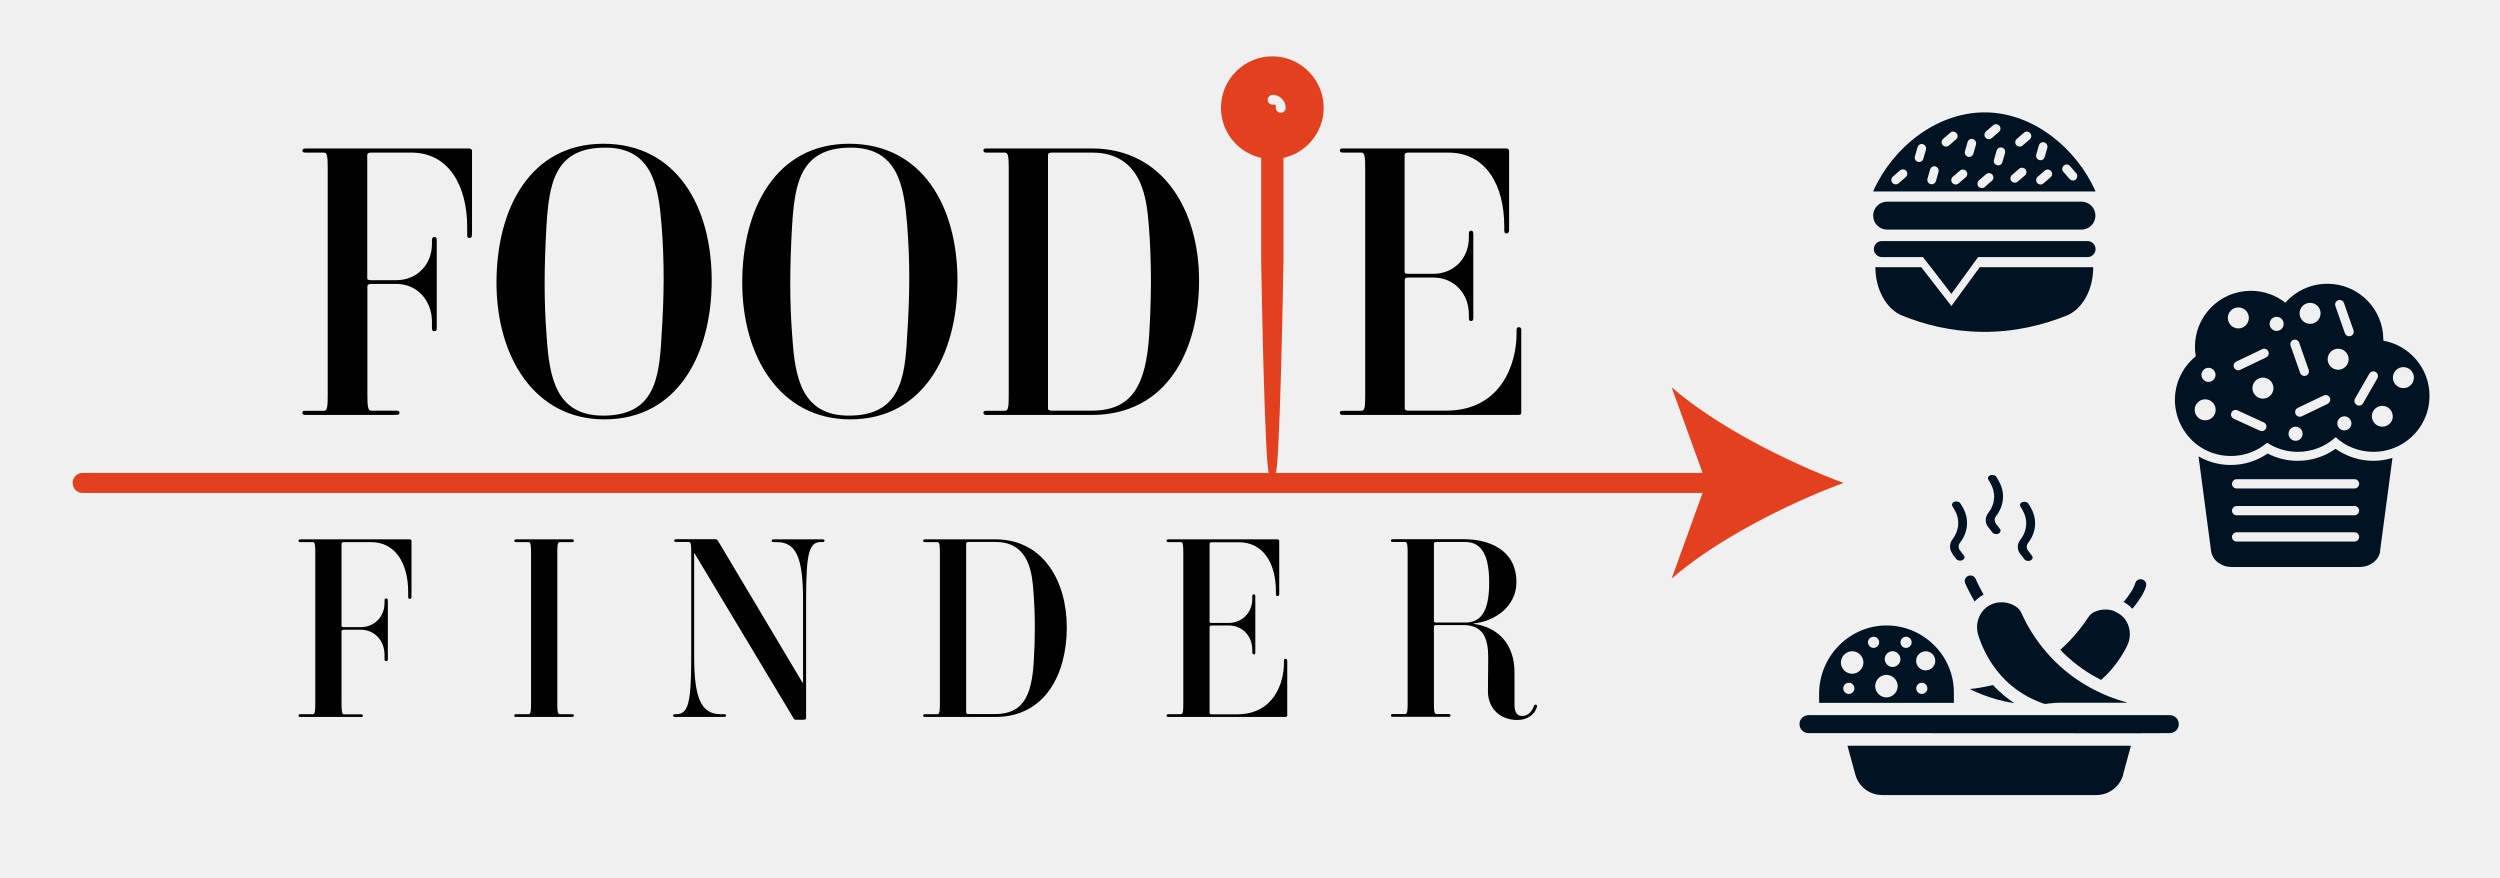
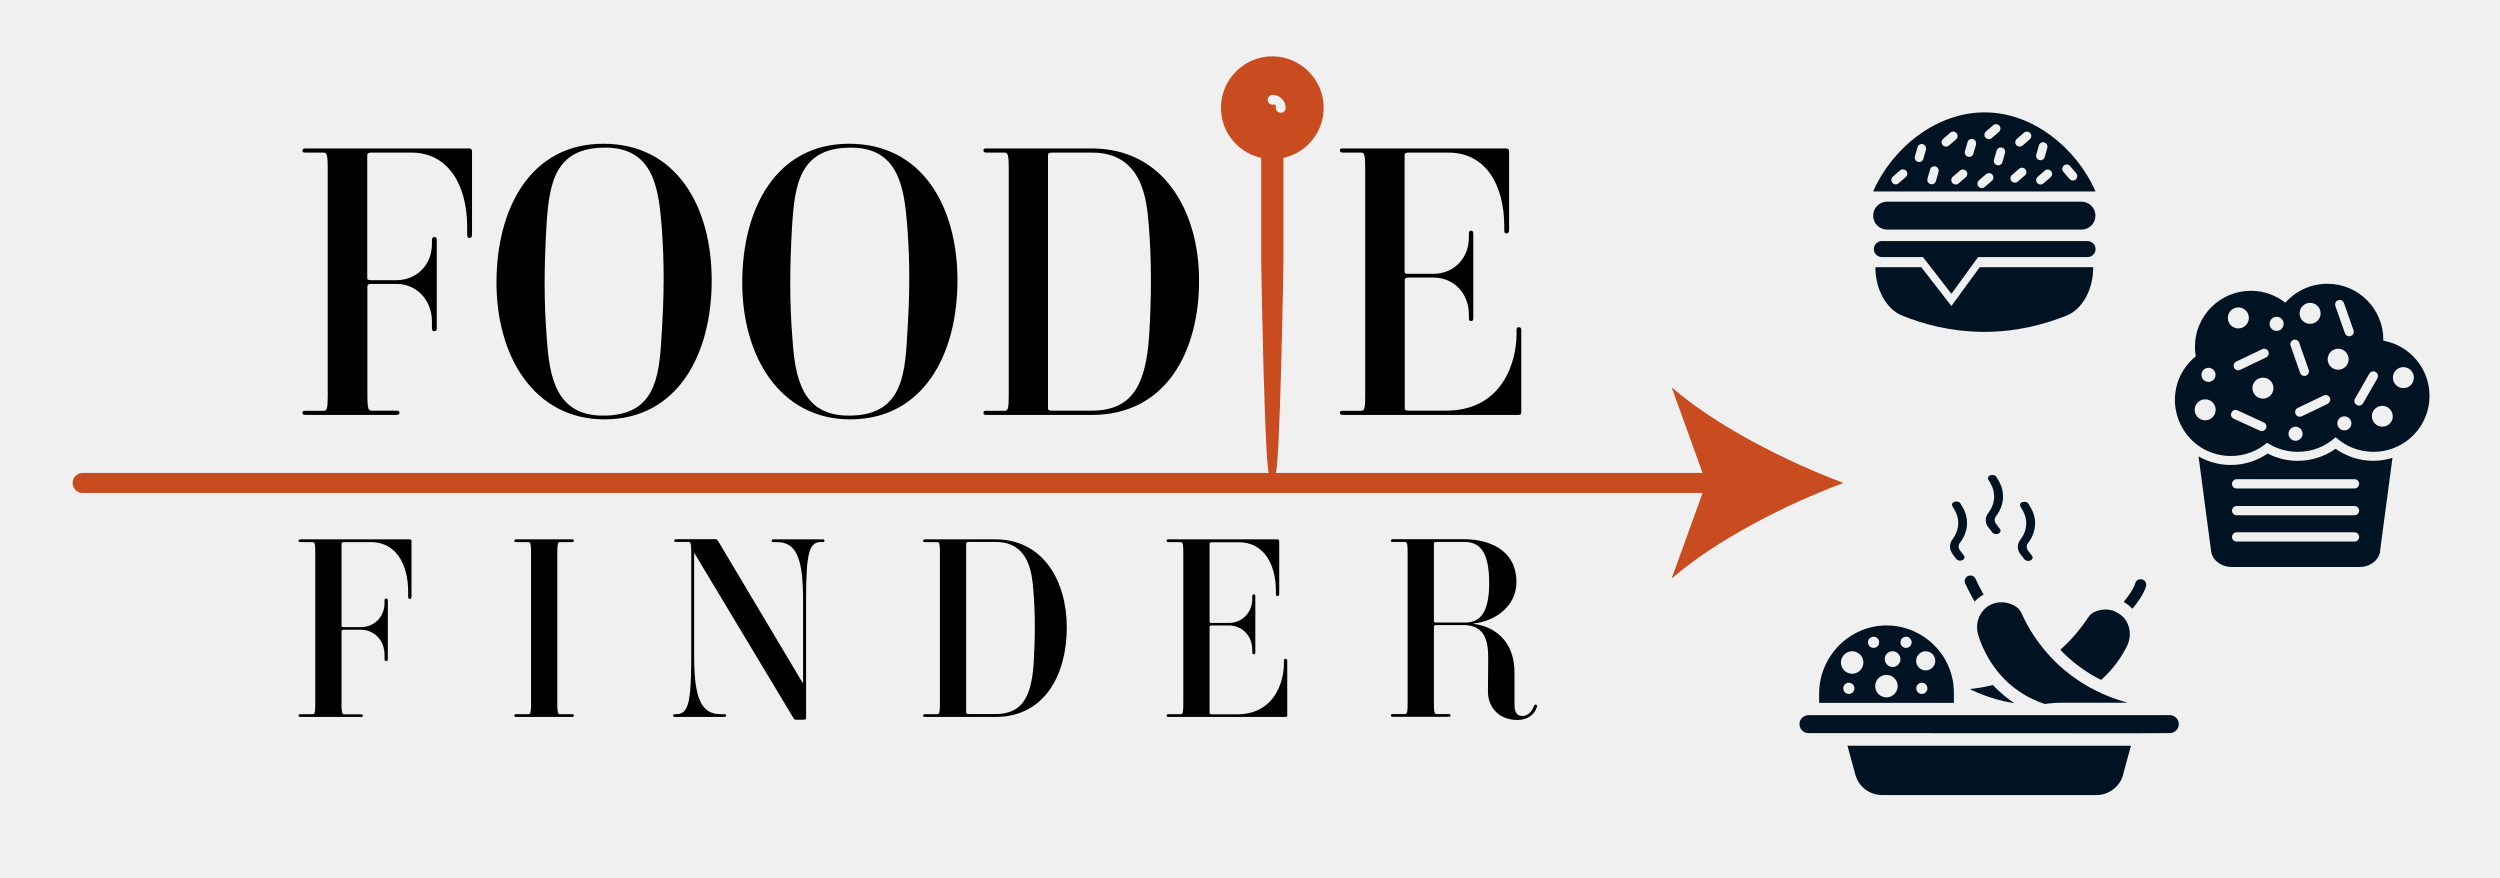
<svg xmlns="http://www.w3.org/2000/svg" id="Layer_1" data-name="Layer 1" version="1.1" viewBox="0 0 180.87 63.48">
  <defs>
    <style>
      .cls-1 {
        fill: #000;
      }

      .cls-1, .cls-2, .cls-3, .cls-4 {
        stroke-width: 0px;
      }

      .cls-2 {
        fill: #001322;
      }

      .cls-3 {
        display: none;
        fill: #fff;
      }

      .cls-5 {
        stroke-width: .45px;
      }

      .cls-5, .cls-6 {
-         stroke: #e34020;
+         stroke: #c84c1f;
        stroke-miterlimit: 10;
      }

      .cls-5, .cls-4 {
-         fill: #e34020;
+         fill: #c84c1f;
      }

      .cls-6 {
        fill: none;
        stroke-linecap: round;
        stroke-width: 1.45px;
      }
    </style>
  </defs>
  <g>
    <path class="cls-1" d="M28.63,30.02h-6.5c-.16,0-.25-.03-.25-.14,0-.14.05-.16.25-.16h1.31c.25,0,.27-.33.27-1.2V12.24c0-.87-.03-1.2-.27-1.2h-1.31c-.22,0-.25-.05-.25-.14s.03-.16.25-.16h11.77c.22,0,.25.11.25.19v6.04c0,.19-.08.25-.19.25s-.16-.05-.16-.25v-.55c0-2.95-1.31-5.38-4.04-5.38h-2.92c-.19,0-.27.08-.27.16v8.93c0,.08.05.14.25.14h1.86c1.45,0,2.57-1.09,2.57-2.62v-.25c0-.19.05-.25.19-.25.11,0,.16.05.16.25v6.31c0,.19-.05.25-.19.25-.11,0-.16-.05-.16-.25v-.44c0-1.58-1.12-2.73-2.57-2.73h-1.83c-.19,0-.27.08-.27.16v7.81c0,.87.03,1.2.27,1.2h1.8c.16,0,.25.03.25.14,0,.14-.05.16-.25.16Z" />
    <path class="cls-1" d="M43.73,30.34c-5.05,0-7.81-4.51-7.81-9.89s2.46-10.05,7.73-10.05,7.84,4.51,7.84,9.89-2.49,10.05-7.76,10.05ZM47.86,16.25c-.22-2.76-.66-5.57-4.07-5.57-3.69,0-4.07,2.62-4.26,5.76-.16,2.84-.19,5.33.03,8.06.19,2.76.66,5.57,4.07,5.57,3.69,0,4.07-2.62,4.23-5.76.19-2.84.22-5.33,0-8.06Z" />
    <path class="cls-1" d="M61.51,30.34c-5.05,0-7.81-4.51-7.81-9.89s2.46-10.05,7.73-10.05,7.84,4.51,7.84,9.89-2.49,10.05-7.76,10.05ZM65.63,16.25c-.22-2.76-.66-5.57-4.07-5.57-3.69,0-4.07,2.62-4.26,5.76-.16,2.84-.19,5.33.03,8.06.19,2.76.66,5.57,4.07,5.57,3.69,0,4.07-2.62,4.23-5.76.19-2.84.22-5.33,0-8.06Z" />
    <path class="cls-1" d="M78.99,30.02h-7.59c-.16,0-.25-.03-.25-.14,0-.14.05-.16.25-.16h1.31c.25,0,.27-.33.27-1.2V12.24c0-.87-.03-1.2-.27-1.2h-1.31c-.16,0-.25-.03-.25-.14,0-.14.05-.16.25-.16h7.59c5.16,0,7.76,4.48,7.76,9.56s-2.35,9.72-7.76,9.72ZM83.11,16.28c-.14-1.67-.38-5.24-4.1-5.24h-2.92c-.19,0-.27.08-.27.16v18.35c0,.08.05.16.25.16h2.92c3,0,3.91-1.97,4.15-5.44.16-2.62.19-5.38-.03-8Z" />
    <path class="cls-1" d="M110.06,23.93v5.93c0,.11-.05.16-.25.16h-12.62c-.16,0-.25-.03-.25-.14,0-.14.05-.16.25-.16h1.31c.25,0,.27-.33.27-1.2V12.24c0-.87-.03-1.2-.27-1.2h-1.31c-.16,0-.25-.03-.25-.14,0-.14.05-.16.25-.16h11.74c.16,0,.25.05.25.19v5.71c0,.19-.08.25-.19.25s-.16-.05-.16-.25v-.27c0-2.95-1.31-5.33-4.04-5.33h-2.9c-.16,0-.27.05-.27.16v8.47c0,.08.05.14.25.14h1.83c1.45,0,2.57-1.09,2.57-2.62v-.25c0-.19.05-.25.16-.25s.16.05.16.25v6.04c0,.19-.05.25-.16.25s-.16-.05-.16-.25v-.22c0-1.58-1.12-2.68-2.57-2.68h-1.8c-.19,0-.27.05-.27.16v9.31c0,.08.05.16.25.16h2.73c4.07,0,5.11-3.5,5.11-5.54v-.25c0-.19.05-.25.16-.25s.19.05.19.25Z" />
    <path class="cls-1" d="M26.09,51.87h-4.33c-.11,0-.16-.02-.16-.09,0-.09.04-.11.16-.11h.87c.16,0,.18-.22.18-.8v-10.85c0-.58-.02-.8-.18-.8h-.87c-.15,0-.16-.04-.16-.09s.02-.11.16-.11h7.85c.15,0,.16.07.16.13v4.02c0,.13-.05.16-.13.16s-.11-.04-.11-.16v-.36c0-1.97-.87-3.59-2.69-3.59h-1.95c-.13,0-.18.05-.18.11v5.95c0,.05.04.09.16.09h1.24c.96,0,1.71-.73,1.71-1.75v-.16c0-.13.04-.16.13-.16.07,0,.11.04.11.16v4.21c0,.13-.04.16-.13.16-.07,0-.11-.04-.11-.16v-.29c0-1.06-.75-1.82-1.71-1.82h-1.22c-.13,0-.18.05-.18.11v5.21c0,.58.02.8.18.8h1.2c.11,0,.16.02.16.09,0,.09-.04.11-.16.11Z" />
    <path class="cls-1" d="M41.36,51.87h-3.99c-.11,0-.16-.02-.16-.09,0-.09.04-.11.16-.11h.87c.16,0,.18-.22.18-.8v-10.85c0-.58-.02-.8-.18-.8h-.87c-.11,0-.16-.02-.16-.09,0-.09.04-.11.16-.11h3.99c.13,0,.16.02.16.09,0,.09-.04.11-.16.11h-.86c-.16,0-.18.22-.18.8v10.85c0,.58.02.8.18.8h.86c.13,0,.16.02.16.09,0,.09-.04.11-.16.11Z" />
    <path class="cls-1" d="M59.47,39.21h-.04c-.86,0-1.11.66-1.11,4.1v8.65c0,.05-.04.11-.18.11h-.55c-.13,0-.15-.05-.18-.11l-7.17-11.94h-.02v7.43c0,2.97.46,4.22,1.91,4.22h.24c.15,0,.16.04.16.09s-.02.11-.16.11h-3.51c-.11,0-.16-.02-.16-.09,0-.09.04-.11.16-.11h.04c.86,0,1.11-.66,1.11-4.1v-7.56c0-.58-.02-.8-.18-.8h-.87c-.13,0-.18-.02-.18-.09,0-.09.04-.11.18-.11h2.8c.07,0,.13.05.18.11l6.12,10.27h.04v-5.95c0-2.97-.44-4.22-1.89-4.22h-.22c-.11,0-.16-.02-.16-.09,0-.09.04-.11.16-.11h3.5c.13,0,.16.04.16.09,0,.09-.04.11-.16.11Z" />
    <path class="cls-1" d="M72.01,51.87h-5.06c-.11,0-.16-.02-.16-.09,0-.09.04-.11.16-.11h.87c.16,0,.18-.22.18-.8v-10.85c0-.58-.02-.8-.18-.8h-.87c-.11,0-.16-.02-.16-.09,0-.09.04-.11.16-.11h5.06c3.44,0,5.17,2.99,5.17,6.37s-1.57,6.48-5.17,6.48ZM74.76,42.71c-.09-1.11-.25-3.5-2.73-3.5h-1.95c-.13,0-.18.05-.18.11v12.23c0,.05.04.11.16.11h1.95c2,0,2.6-1.31,2.77-3.62.11-1.75.13-3.59-.02-5.33Z" />
    <path class="cls-1" d="M93.13,47.81v3.95c0,.07-.04.11-.16.11h-8.41c-.11,0-.16-.02-.16-.09,0-.09.04-.11.16-.11h.87c.16,0,.18-.22.18-.8v-10.85c0-.58-.02-.8-.18-.8h-.87c-.11,0-.16-.02-.16-.09,0-.09.04-.11.16-.11h7.83c.11,0,.16.04.16.13v3.81c0,.13-.05.16-.13.16s-.11-.04-.11-.16v-.18c0-1.97-.87-3.55-2.69-3.55h-1.93c-.11,0-.18.04-.18.11v5.64c0,.05.04.09.16.09h1.22c.96,0,1.71-.73,1.71-1.75v-.16c0-.13.04-.16.11-.16s.11.04.11.16v4.02c0,.13-.04.16-.11.16s-.11-.04-.11-.16v-.15c0-1.06-.75-1.78-1.71-1.78h-1.2c-.13,0-.18.04-.18.11v6.21c0,.05.04.11.16.11h1.82c2.71,0,3.4-2.33,3.4-3.7v-.16c0-.13.04-.16.11-.16s.13.04.13.16Z" />
    <path class="cls-1" d="M107.65,50.01c0-.91.02-1.53.02-2.44,0-1.38-.35-2.35-1.82-2.35h-1.93c-.13,0-.18.05-.18.11v5.53c0,.58.02.8.18.8h.86c.13,0,.16.02.16.09,0,.09-.04.11-.16.11h-3.99c-.11,0-.16-.02-.16-.09,0-.09.04-.11.16-.11h.87c.16,0,.18-.22.18-.8v-10.85c0-.58-.02-.8-.18-.8h-.87c-.15,0-.16-.04-.16-.09s.02-.11.16-.11h5.13c1.69,0,3.79.69,3.79,3.11,0,1.77-1.58,2.84-3.11,2.99v.02c1.77.24,2.99,1.46,2.97,3.57v2.17c0,.36,0,.93.58.93.31,0,.66-.25.8-.66.04-.09.05-.18.16-.16.11.02.11.11.07.2-.16.51-.66.91-1.4.91-1.26,0-2.13-.84-2.13-2.08ZM105.96,39.21h-2.04c-.13,0-.18.05-.18.11v5.61c0,.05.04.11.16.11h2.11c1,0,1.73-.6,1.73-2.88,0-2.4-.8-2.95-1.78-2.95Z" />
  </g>
  <rect class="cls-3" x="33.62" y="36.94" width="12.14" height="18.92" />
  <path class="cls-5" d="M92.06,4.3c-1.93,0-3.5,1.57-3.5,3.5,0,1.73,1.26,3.16,2.91,3.44v7.63c0,.32.26,15.39.58,15.39s.58-15.07.58-15.39v-7.63c1.65-.28,2.91-1.71,2.91-3.44,0-1.93-1.57-3.5-3.5-3.5ZM92.65,8.38c-.32,0-.58-.26-.58-.58h0c-.32,0-.58-.26-.58-.58s.26-.58.58-.58c.64,0,1.17.52,1.17,1.17,0,.32-.26.58-.58.58Z" />
  <g>
    <line class="cls-6" x1="5.98" y1="34.94" x2="124.59" y2="34.94" />
    <path class="cls-4" d="M133.37,34.94c-4.13,1.53-9.26,4.15-12.43,6.92l2.5-6.92-2.5-6.92c3.18,2.77,8.3,5.38,12.43,6.92Z" />
  </g>
  <g id="NewGroupe63">
    <g id="NewGroup0-36">
      <g>
        <path class="cls-2" d="M136.94,12.78l.52-.45c.13-.11.33-.1.45.03.05.06.08.13.08.21,0,.09-.04.18-.11.24l-.52.45c-.13.12-.33.1-.45-.03-.11-.13-.1-.33.03-.45h0ZM138.54,11.31l.19-.66c.05-.17.22-.27.39-.22.14.04.23.17.23.31,0,.03,0,.06-.01.09l-.19.66c-.05.17-.22.27-.39.22-.17-.05-.27-.22-.22-.39h0ZM139.45,12.92l.19-.66c.05-.17.22-.27.39-.22.14.04.23.17.23.31,0,.03,0,.06-.01.09l-.19.66c-.05.17-.22.27-.39.22-.17-.05-.27-.22-.22-.39h0ZM140.58,10.05l.52-.45c.13-.12.33-.1.45.03.05.06.08.13.08.21,0,.09-.04.18-.11.24l-.52.45c-.13.11-.33.1-.45-.03-.12-.13-.1-.33.03-.45h0ZM142.25,12.37c.05.06.08.13.08.21,0,.09-.04.18-.11.24l-.52.45c-.13.12-.33.1-.45-.03-.12-.13-.1-.33.03-.45l.52-.45c.13-.11.33-.1.45.03h0ZM142.16,10.94l.19-.66c.05-.17.22-.27.39-.22.14.04.23.17.23.31,0,.03,0,.06-.01.09l-.19.66c-.05.17-.22.27-.39.22-.17-.05-.27-.22-.22-.39h0ZM143.17,13.05l.52-.45c.13-.11.33-.1.45.03.05.06.08.13.08.21,0,.09-.04.18-.11.24l-.52.45c-.13.12-.33.1-.45-.03-.11-.13-.1-.33.03-.45h0ZM143.68,9.51l.52-.45c.13-.11.33-.1.45.03.05.06.08.13.08.21,0,.09-.04.18-.11.24l-.52.45c-.13.12-.33.1-.45-.03-.12-.13-.1-.33.03-.45h0ZM144.84,10.67c.14.04.23.17.23.31,0,.03,0,.06-.01.09l-.19.66c-.05.17-.22.27-.39.22-.17-.05-.27-.22-.22-.39l.19-.66c.05-.17.22-.27.39-.22h0ZM145.56,12.66l.52-.45c.13-.11.33-.1.45.03.05.06.08.13.08.21,0,.09-.04.18-.11.24l-.52.45c-.13.11-.33.1-.45-.03-.12-.13-.1-.33.03-.45h0ZM145.91,10.05l.52-.45c.13-.12.33-.1.45.03.05.06.08.13.08.21,0,.09-.04.18-.11.24l-.52.45c-.13.11-.33.1-.45-.03-.12-.13-.1-.33.03-.45h0ZM147.32,11.18l.19-.66c.05-.17.22-.27.39-.22.14.04.23.17.23.31,0,.03,0,.06-.01.09l-.19.66c-.05.17-.22.27-.39.22-.17-.05-.27-.22-.22-.39h0ZM148.39,12.37c.05.06.08.13.08.21,0,.09-.04.18-.11.24l-.52.45c-.13.12-.33.1-.45-.03-.12-.13-.1-.33.03-.45l.52-.45c.13-.11.33-.1.45.03h0ZM149.31,11.98c.06-.05.13-.08.21-.08.09,0,.18.04.24.11l.45.52c.11.13.1.33-.03.45-.13.12-.33.1-.45-.03l-.45-.52c-.12-.13-.1-.33.03-.45h0ZM135.55,13.85h16.03s.03-.02.02-.03c-1.41-3.14-4.52-5.66-7.95-5.69-3.49-.03-6.69,2.49-8.12,5.69,0,.02,0,.03.02.03h0Z" />
        <path class="cls-2" d="M136.53,16.61h14.06c.56,0,1.01-.45,1.01-1.01s-.45-1.01-1.01-1.01h-14.06c-.56,0-1.01.45-1.01,1.01s.45,1.01,1.01,1.01h0Z" />
        <path class="cls-2" d="M143.23,19.33l-2.05,2.81-2.18-2.81h-3.32c0,1.61.79,3.03,1.93,3.5,1.52.62,3.48,1.15,5.77,1.18,2.45.03,4.54-.54,6.14-1.18.57-.23,1.05-.7,1.39-1.32.34-.61.53-1.37.53-2.18h-8.23Z" />
        <path class="cls-2" d="M151.44,17.61c-.11-.1-.25-.17-.41-.17h-14.88c-.32,0-.58.26-.58.58,0,.16.06.3.17.41.11.1.25.17.41.17h2.97l.57.73,1.49,1.93,1.4-1.93.53-.73h7.92c.32,0,.58-.26.58-.58,0-.16-.06-.3-.17-.41h0Z" />
      </g>
    </g>
  </g>
  <g id="NewGroupe61">
    <g id="NewGroup0-38">
      <g>
        <path class="cls-2" d="M170.58,35.24c-.06.06-.14.1-.24.1h-8.53c-.18,0-.33-.15-.33-.33,0-.09.04-.18.1-.24.06-.06.14-.1.24-.1h8.53c.18,0,.33.15.33.33,0,.09-.04.18-.1.24h0ZM170.58,37.18c-.06.06-.14.1-.24.1h-8.53c-.18,0-.33-.15-.33-.33,0-.09.04-.18.1-.24s.14-.1.24-.1h8.53c.18,0,.33.15.33.33,0,.09-.04.18-.1.24h0ZM170.58,39.08c-.06.06-.14.1-.24.1h-8.53c-.18,0-.33-.15-.33-.33,0-.09.04-.18.1-.24s.14-.1.24-.1h8.53c.18,0,.33.15.33.33,0,.09-.04.18-.1.24h0ZM172.19,39.88l.9-6.75c-.44.13-.9.21-1.38.21-.99,0-1.94-.31-2.74-.87-.8.57-1.75.87-2.74.87-.76,0-1.5-.18-2.17-.53-.78.54-1.71.83-2.67.83-.85,0-1.65-.23-2.33-.62l.91,6.86c.09.65.73,1.14,1.49,1.14h9.25c.76,0,1.4-.49,1.49-1.14h0Z" />
        <path class="cls-2" d="M173.88,28.08c-.42,0-.76-.34-.76-.76s.34-.76.76-.76.76.34.76.76-.34.76-.76.76h0ZM173.11,30.23h0c-.06.36-.37.64-.75.64-.42,0-.76-.34-.76-.76,0-.17.06-.33.15-.45.14-.18.36-.3.6-.3.42,0,.76.34.76.76,0,.04,0,.08,0,.12h0ZM170.5,29.29c-.16-.09-.21-.3-.12-.45l1.04-1.81c.09-.16.3-.21.45-.12.11.06.17.17.17.29,0,.06-.01.11-.04.17l-1.04,1.81c-.09.16-.3.21-.45.12h0ZM170.07,24.31c-.17.06-.36-.03-.42-.2l-.69-1.97c-.06-.17.03-.36.2-.42.04-.01.07-.02.11-.02.14,0,.27.09.31.22l.69,1.97c.06.17-.03.36-.2.42h0ZM169.61,31.14c-.28,0-.51-.23-.51-.51s.23-.51.51-.51.51.23.51.51-.23.51-.51.51h0ZM168.4,25.99c0-.42.34-.76.76-.76s.76.34.76.76-.34.76-.76.76-.76-.34-.76-.76h0ZM168.4,29.22l-.91.44-.97.46c-.17.08-.36,0-.44-.16-.05-.1-.04-.22.01-.31.03-.06.08-.11.15-.14l1.88-.9c.17-.08.36,0,.44.16.02.05.03.1.03.14,0,.12-.07.24-.19.3h0ZM166.08,31.89c-.28,0-.51-.23-.51-.51s.23-.51.51-.51.51.23.51.51-.23.51-.51.51h0ZM165.92,24.59s.07-.02.11-.02c.14,0,.27.09.31.22l.69,1.97c.06.17-.03.36-.2.42-.17.06-.36-.03-.42-.2l-.69-1.97c-.06-.17.03-.36.2-.42h0ZM167.13,21.91c.42,0,.76.34.76.76s-.34.76-.76.76-.76-.34-.76-.76.34-.76.76-.76h0ZM164.71,23.94c-.28,0-.51-.23-.51-.51s.23-.51.51-.51.51.23.51.51-.23.51-.51.51h0ZM163.72,28.84c-.42,0-.76-.34-.76-.76s.34-.76.76-.76.76.34.76.76-.34.76-.76.76h0ZM163.94,31c-.06.12-.18.19-.3.19-.05,0-.09,0-.14-.03l-1.9-.87c-.17-.08-.24-.27-.16-.44s.27-.24.44-.16l1.9.87c.17.08.24.27.16.44h0ZM161.18,23c0-.42.34-.76.76-.76s.76.34.76.76-.34.76-.76.76-.76-.34-.76-.76h0ZM159.78,27.63c-.28,0-.51-.23-.51-.51s.23-.51.51-.51.51.23.51.51-.23.51-.51.51h0ZM159.54,30.41c-.19,0-.37-.07-.5-.19-.16-.14-.26-.34-.26-.57,0-.42.34-.76.76-.76s.76.34.76.76-.34.76-.76.76h0ZM163.67,25.26c.17-.08.36,0,.44.16.02.05.03.1.03.14,0,.12-.07.24-.19.3l-1.88.9c-.17.08-.36,0-.44-.16-.08-.17,0-.36.16-.44l1.88-.9h0ZM172.43,24.64s0-.04,0-.06c0-2.24-1.81-4.05-4.05-4.05-1.21,0-2.3.53-3.04,1.37-.69-.54-1.55-.86-2.49-.86-2.24,0-4.05,1.81-4.05,4.05,0,.23.02.46.06.69-.92.74-1.51,1.88-1.51,3.16s.63,2.49,1.6,3.23c.68.52,1.53.82,2.45.82,1,0,1.92-.36,2.62-.96.64.42,1.4.66,2.22.66,1.06,0,2.02-.4,2.74-1.06.72.66,1.68,1.06,2.74,1.06.52,0,1.02-.1,1.48-.28,1.51-.59,2.57-2.06,2.57-3.77,0-1.99-1.44-3.65-3.33-3.99h0Z" />
      </g>
    </g>
  </g>
  <g id="NewGroupe20">
    <g id="NewGroup0-79">
      <g>
        <path class="cls-2" d="M153.6,56.04l.57-2.09h-20.51l.57,2.09c.24.88,1.03,1.48,1.94,1.48h15.5c.91,0,1.7-.61,1.94-1.48h0Z" />
        <path class="cls-2" d="M154.25,44.01s.02.02.03.03c.43-.52.83-1.1.98-1.62.06-.22-.06-.44-.28-.5-.22-.06-.44.06-.5.28-.12.4-.45.89-.84,1.35.23.13.43.28.61.47h0Z" />
        <path class="cls-2" d="M142.39,41.67c-.21.09-.3.33-.21.54.02.05.28.63.68,1.31.1-.11.2-.2.32-.29.1-.08.21-.15.33-.21-.26-.46-.47-.89-.58-1.14-.09-.21-.33-.3-.54-.21h0Z" />
        <path class="cls-2" d="M144.18,49.56c-.68.17-1.26.25-1.67.29.16.08,1.39.72,3.07,1,.05,0,.11.02.16.02-.01,0-.03-.02-.04-.02-.25-.16-.48-.34-.71-.53-.3-.25-.57-.5-.81-.77h0Z" />
        <path class="cls-2" d="M153.01,44.23c-.46-.19-1.01-.18-1.5.05-.18.08-.33.23-.44.4-.43.65-1.08,1.5-2.01,2.33.08.08.16.17.24.25.89.87,1.83,1.49,2.71,1.93,1.02-.89,1.6-1.89,1.9-2.5.31-.67.21-1.44-.23-1.97-.02-.03-.04-.05-.07-.07-.17-.18-.38-.31-.6-.4h0Z" />
        <path class="cls-2" d="M143.37,44.31h0c-.31.44-.42,1.03-.26,1.6.19.62.59,1.64,1.38,2.63.19.24.41.49.66.73.13.12.26.24.41.36.68.56,1.41.95,2.14,1.22.08.03.16.06.25.08h0c.08,0,.16-.02.24-.03.3-.04.6-.06.91-.06h4.72s.06-.02.07-.02c-.43-.11-1.04-.3-1.74-.61-.29-.13-.6-.28-.91-.45-.82-.45-1.7-1.06-2.55-1.89-.11-.11-.21-.21-.31-.32-.21-.23-.41-.45-.59-.68-.75-.93-1.23-1.82-1.54-2.51-.08-.18-.21-.35-.38-.46-.57-.38-1.29-.43-1.87-.14-.09.05-.18.1-.26.16-.14.11-.26.23-.36.37h0Z" />
        <path class="cls-2" d="M140.01,47.88c-.03.32-.29.58-.62.62-.44.04-.8-.32-.76-.76.03-.32.29-.58.62-.62.44-.04.8.32.76.76h0ZM139.44,49.87c-.03.17-.16.3-.33.33-.28.05-.51-.19-.47-.47.03-.17.16-.3.33-.33.28-.05.51.19.47.47h0ZM138.3,46.54c-.03.17-.16.3-.33.33-.28.05-.51-.19-.47-.47.03-.17.16-.3.33-.33.28-.05.51.19.47.47h0ZM137.49,47.76c-.03.25-.24.46-.49.49-.37.05-.68-.27-.64-.64.03-.25.24-.46.49-.49.37-.05.68.27.64.64h0ZM137.29,49.72c-.04.38-.35.69-.73.73-.51.05-.94-.38-.89-.89.04-.38.34-.69.73-.73.51-.05.94.38.89.89h0ZM135.48,46.87c-.17-.03-.3-.16-.33-.33-.05-.28.19-.51.47-.47.17.03.3.16.33.33.05.28-.19.51-.47.47h0ZM134.81,48.01c-.04.38-.34.69-.73.73-.51.05-.94-.38-.89-.89.04-.38.35-.69.73-.73.51-.05.94.38.89.89h0ZM134.16,49.87c-.03.17-.16.3-.33.33-.28.05-.51-.19-.47-.47.03-.17.16-.3.33-.33.28-.05.51.19.47.47h0ZM136.52,45.25c-2.7-.02-4.91,2.23-4.91,4.93v.67h9.75v-.73c0-.36-.04-.71-.11-1.04-.2-.93-.67-1.76-1.32-2.4-.87-.87-2.08-1.42-3.41-1.43h0Z" />
        <path class="cls-2" d="M130.85,51.74c-.35,0-.65.27-.66.62-.02.37.28.68.65.68h2.58s20.99.01,20.99.01h0s2.56-.01,2.56-.01c.35,0,.65-.27.66-.62.02-.37-.28-.68-.65-.68h-26.14Z" />
        <path class="cls-2" d="M141.24,40.06l.29.38c.06.08.17.12.28.12.05,0,.11-.01.16-.03.15-.07.2-.21.12-.33l-.29-.38c-.13-.16-.13-.39,0-.55.61-.79.68-1.76.18-2.6l-.15-.25c-.07-.12-.26-.17-.42-.12s-.23.2-.16.32l.15.25c.41.69.36,1.49-.14,2.15-.24.31-.24.74,0,1.04h0Z" />
        <path class="cls-2" d="M143.85,38.14l.29.38c.06.08.17.12.28.12.05,0,.11-.01.16-.03.15-.07.2-.21.12-.33l-.29-.38c-.13-.17-.13-.39,0-.56.61-.79.67-1.76.17-2.59l-.15-.25c-.07-.12-.26-.17-.42-.12-.16.05-.23.2-.16.32l.15.25c.41.69.36,1.5-.15,2.16-.25.32-.25.72,0,1.04h0Z" />
        <path class="cls-2" d="M146.17,40.08l.29.38c.06.08.17.12.28.12.05,0,.11-.01.16-.03.15-.07.2-.21.12-.33l-.29-.38c-.13-.17-.13-.39,0-.56.61-.79.67-1.76.17-2.59l-.15-.25c-.07-.12-.26-.17-.42-.12-.16.05-.23.2-.16.32l.15.25c.41.69.36,1.5-.15,2.16-.25.32-.25.72,0,1.04h0Z" />
      </g>
    </g>
  </g>
</svg>
